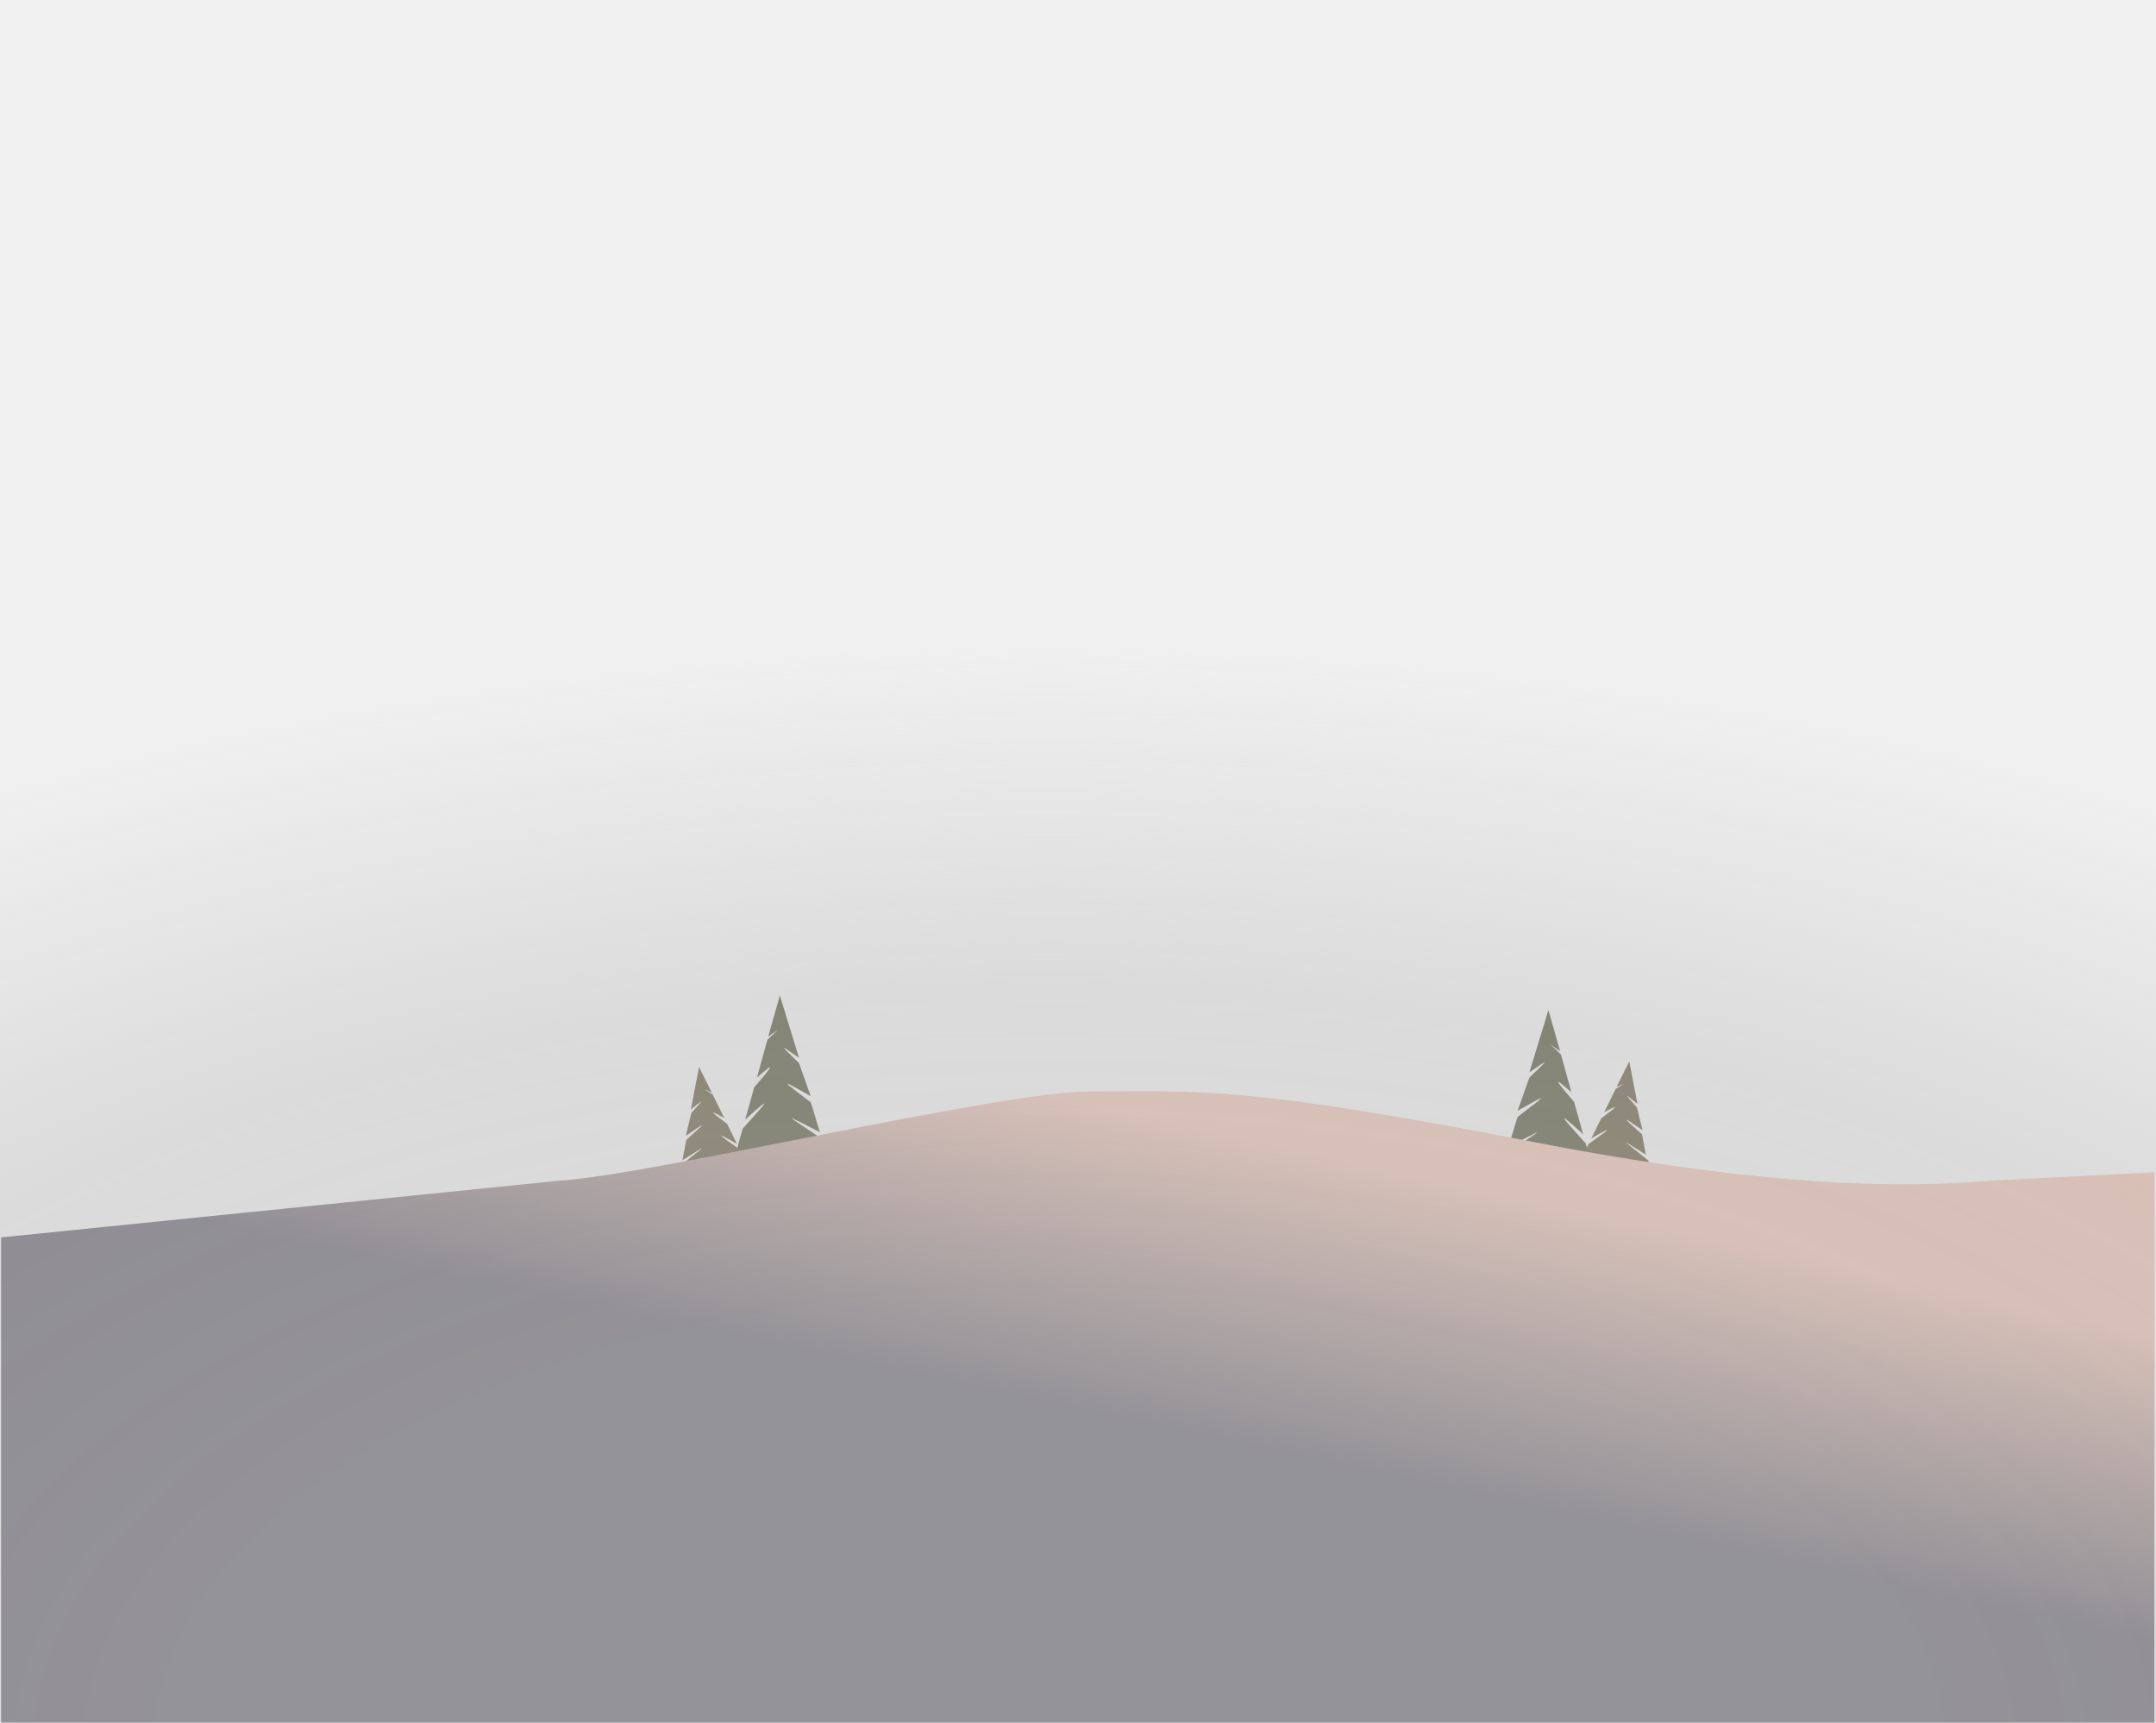
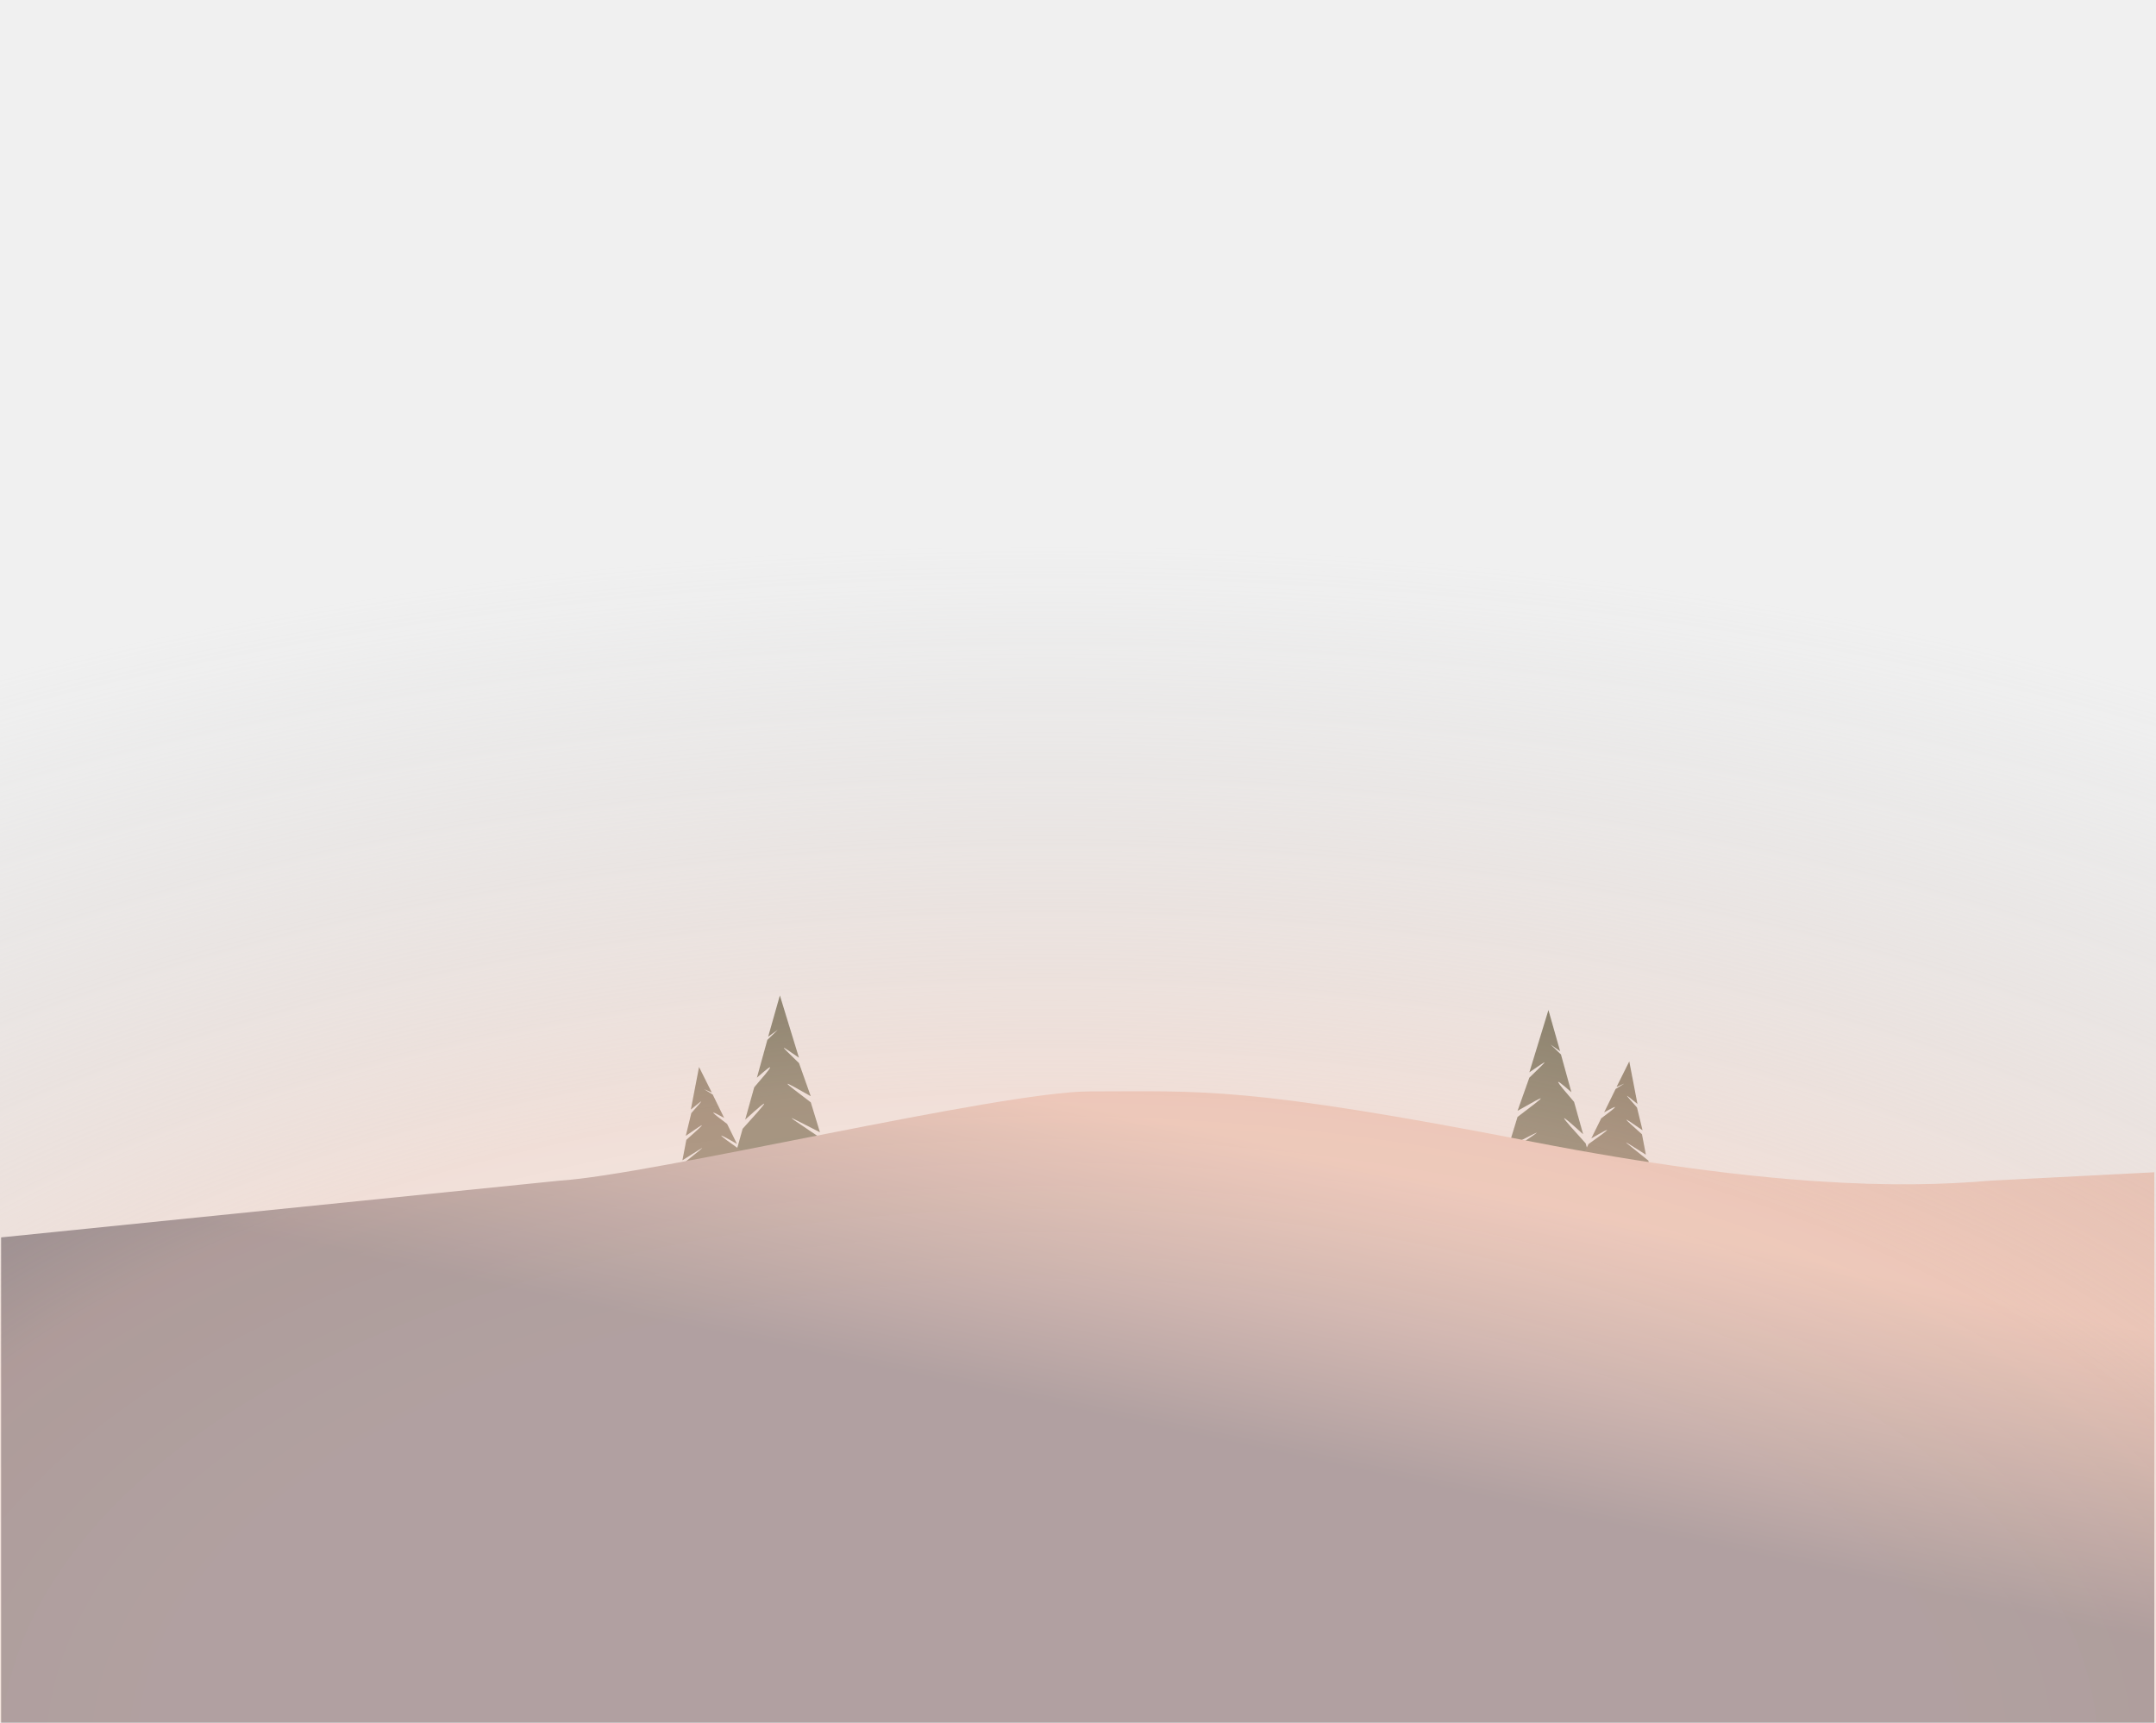
<svg xmlns="http://www.w3.org/2000/svg" width="1920" height="1534" viewBox="0 0 1920 1534" fill="none">
  <g clip-path="url(#clip0_2_3)">
    <path d="M694.509 886.525L711.498 941.975C692.528 929.027 694.481 930.052 711.558 946.795L722 976.248C693.562 960.11 695.31 961.414 722.039 981.726L730.189 1008.36C693.97 989.957 698.105 991.228 734.112 1015.76L738.454 1029.95L654.152 1031L661.339 1005.27C684.131 980.169 688.73 974.282 663.612 997.137L671.659 968.329C688.308 949.048 691.84 944.122 674.054 959.753L683.357 926.109C694.861 914.79 695.63 915.218 684.085 923.251L694.509 886.525Z" fill="#4D4E32" />
    <path d="M1378.94 899.525L1361.96 954.975C1380.93 942.027 1378.97 943.052 1361.9 959.795L1351.45 989.248C1379.89 973.11 1378.14 974.414 1351.41 994.726L1343.27 1021.36C1379.48 1002.96 1375.35 1004.23 1339.34 1028.76L1335 1042.95L1419.3 1044L1412.11 1018.27C1389.32 993.169 1384.72 987.282 1409.84 1010.14L1401.79 981.329C1385.15 962.048 1381.61 957.122 1399.4 972.753L1390.1 939.109C1378.59 927.79 1377.82 928.218 1389.37 936.251L1378.94 899.525Z" fill="#4D4E32" />
    <path d="M622.524 950.247L615.222 988.148C628.13 977.664 626.771 978.543 615.645 991.288L610.709 1011.57C630.376 997.986 629.197 999.024 611.211 1015.14L607.712 1033.34C632.969 1017.44 630.005 1018.71 605.5 1038.58L603.636 1048.28L666.685 1039.79L658.821 1023.84C639.365 1010 635.36 1006.67 656.334 1018.8L647.529 1000.95C633.225 990.222 630.109 987.404 644.907 995.63L634.694 974.769C625.006 968.662 624.473 969.024 633.873 972.99L622.524 950.247Z" fill="#5E5337" />
    <path d="M1450.93 945.281L1458.23 983.181C1445.32 972.698 1446.68 973.577 1457.81 986.322L1462.75 1006.61C1443.08 993.02 1444.26 994.057 1462.24 1010.17L1465.74 1028.38C1440.49 1012.47 1443.45 1013.75 1467.95 1033.62L1469.82 1043.31L1406.77 1034.82L1414.63 1018.87C1434.09 1005.03 1438.09 1001.71 1417.12 1013.83L1425.93 995.979C1440.23 985.255 1443.34 982.437 1428.55 990.663L1438.76 969.802C1448.45 963.695 1448.98 964.058 1439.58 968.023L1450.93 945.281Z" fill="#5E5337" />
    <path d="M1365.53 1017C1571.53 1057 1692.69 1058.5 1772.03 1051.5L1918.5 1044V1535H1772.03H498.025H1V1102L498.025 1051.5C581.192 1046.33 890.525 972 970.525 972C1071.55 972 1108.03 967 1365.53 1017Z" fill="url(#paint0_linear_2_3)" />
-     <ellipse cx="933" cy="1498.5" rx="2036" ry="1036.5" fill="url(#paint1_radial_2_3)" fill-opacity="0.66" />
+     <ellipse cx="933" cy="1498.5" rx="2036" ry="1036.5" fill="url(#paint1_radial_2_3)" fill-opacity="0.72" />
  </g>
  <defs>
    <linearGradient id="paint0_linear_2_3" x1="988" y1="877" x2="899.5" y2="1290.5" gradientUnits="userSpaceOnUse">
      <stop offset="0.258" stop-color="#E8BCAC" />
      <stop offset="0.89" stop-color="#615E69" />
    </linearGradient>
    <radialGradient id="paint1_radial_2_3" cx="0" cy="0" r="1" gradientUnits="userSpaceOnUse" gradientTransform="translate(934.061 1562.32) rotate(90) scale(1634.34 3210.34)">
-       <stop offset="0.246" stop-color="#C4C4C4" stop-opacity="0.78" />
-       <stop offset="0.424" stop-color="#C4C4C4" stop-opacity="0.71" />
-       <stop offset="0.607" stop-color="#C4C4C4" stop-opacity="0" />
+       <stop offset="0.246" stop-color="#FFE3D8" stop-opacity="0.7" />
+       <stop offset="0.363" stop-color="#F0D0C3" stop-opacity="0.75" />
+       <stop offset="0.661" stop-color="#C4C4C4" stop-opacity="0" />
    </radialGradient>
    <clipPath id="clip0_2_3">
      <rect width="1920" height="1534" fill="white" />
    </clipPath>
  </defs>
</svg>
